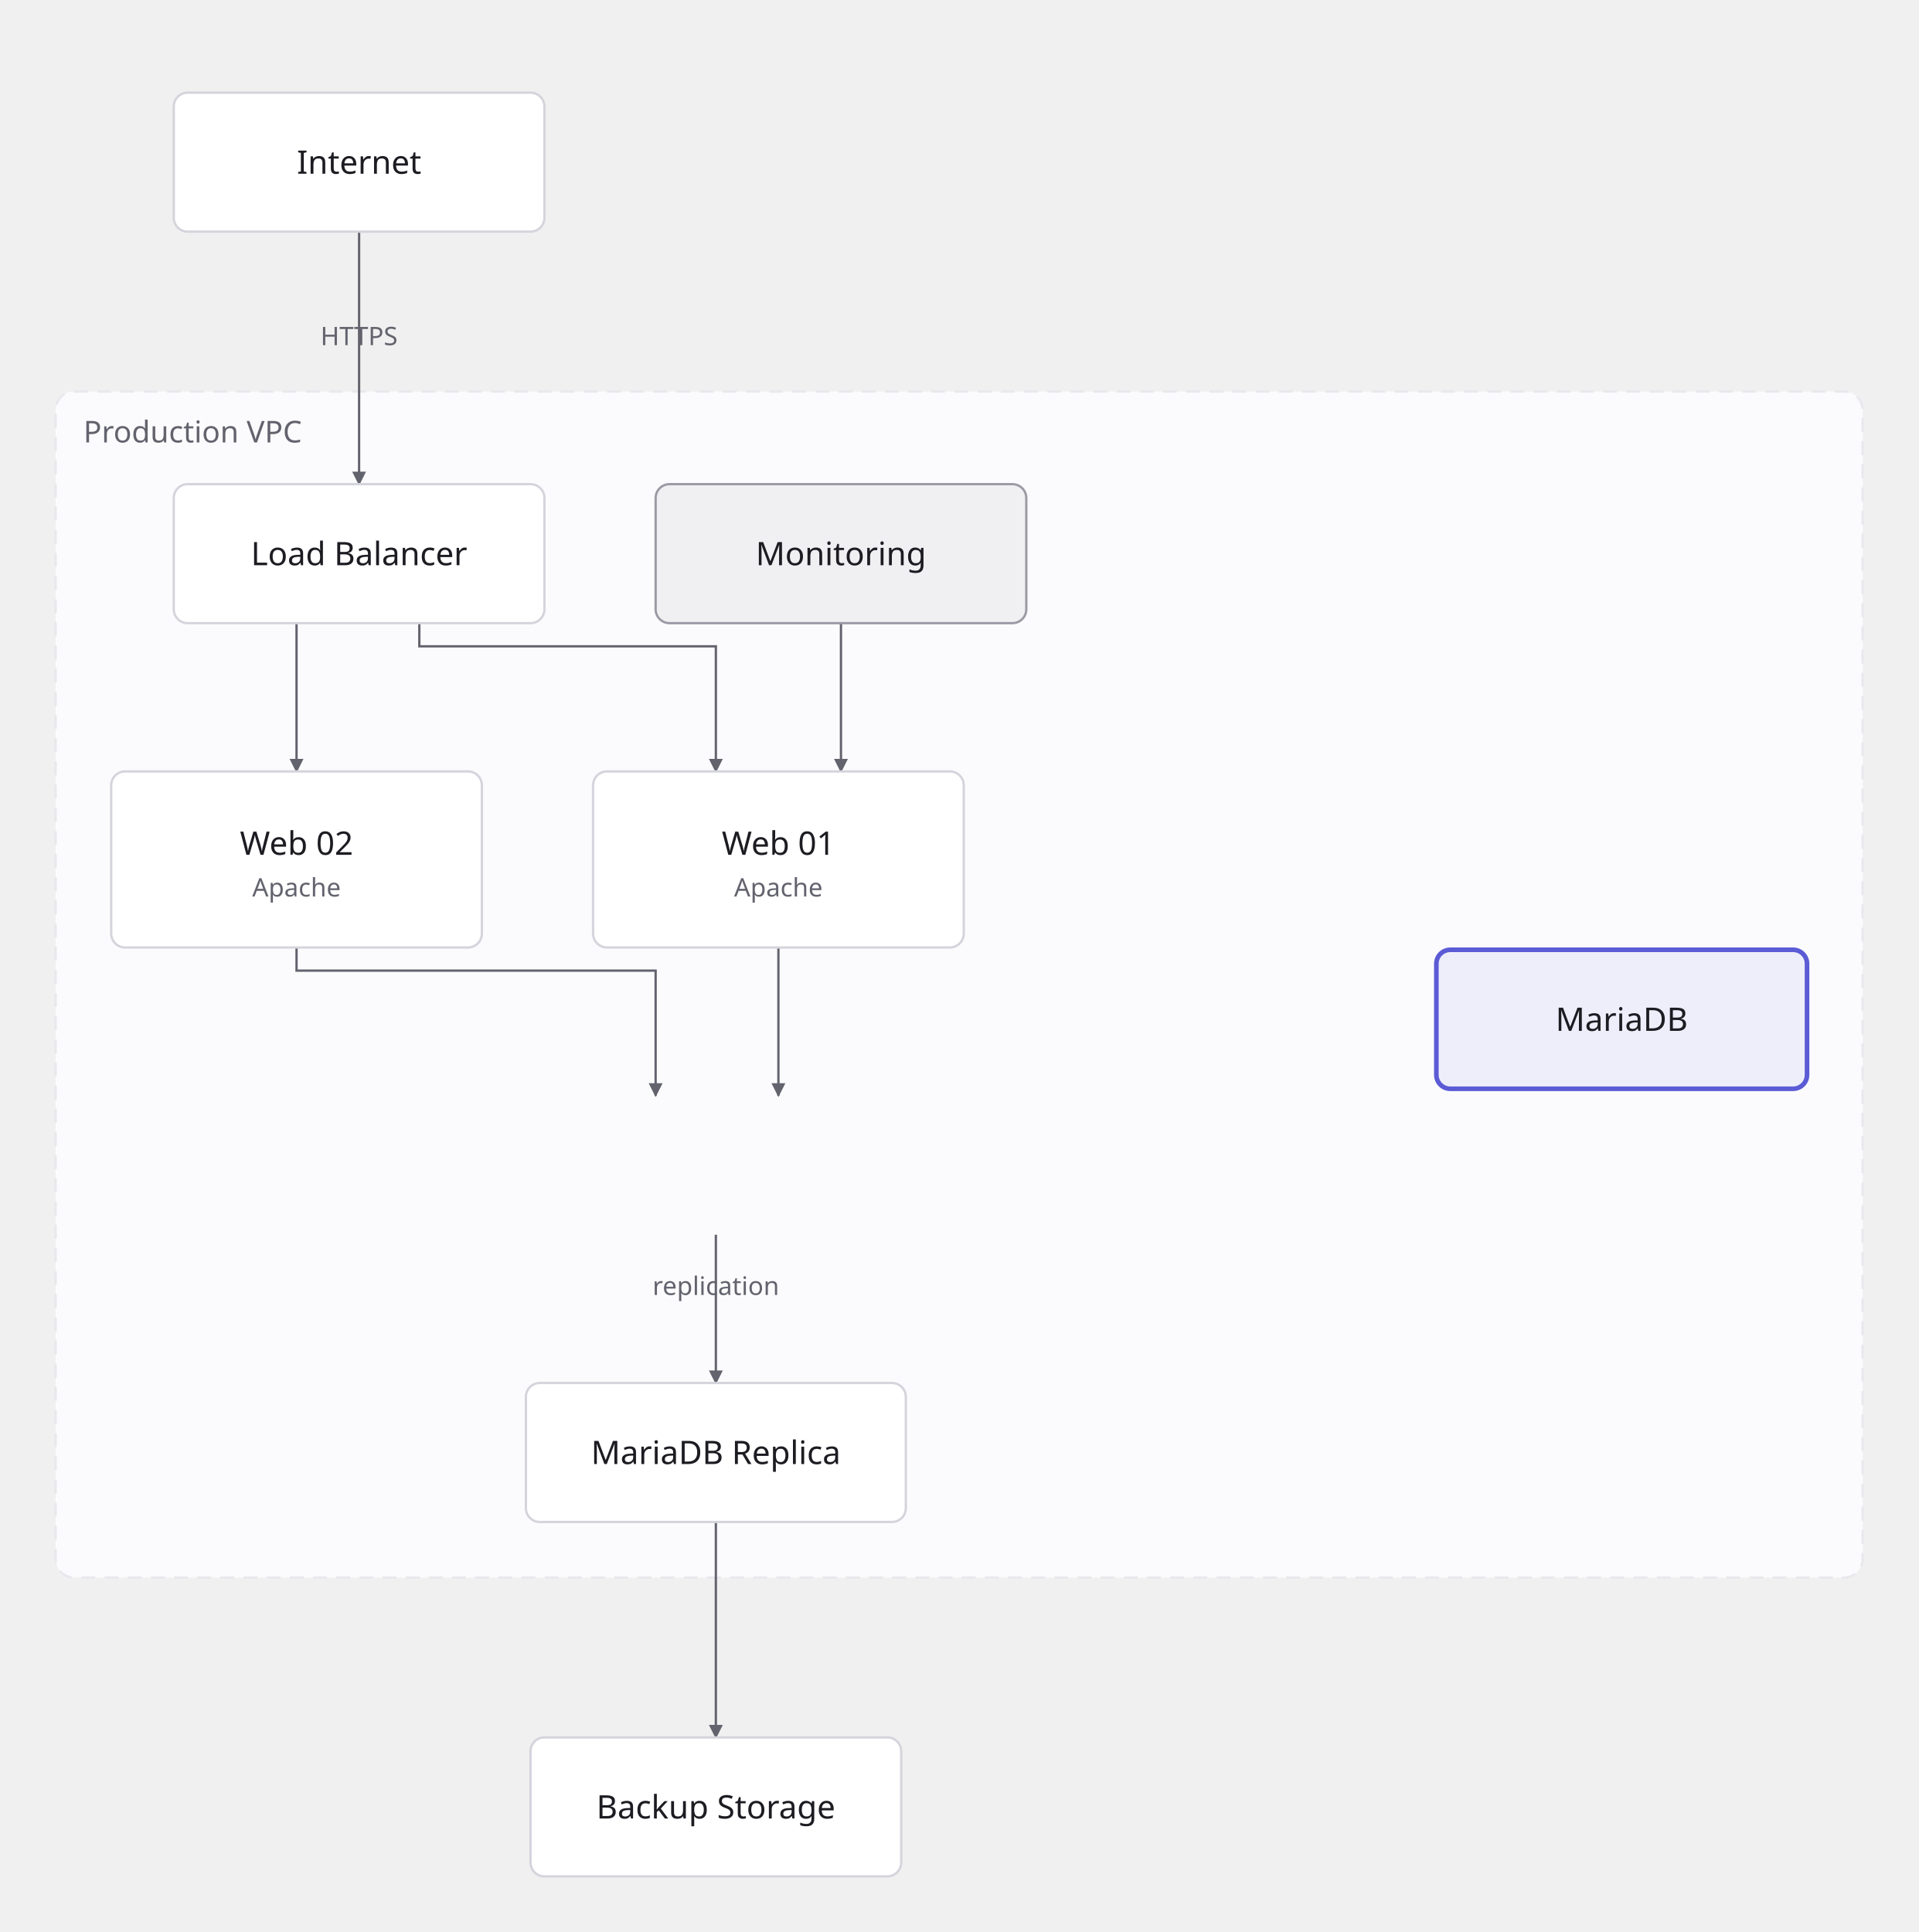
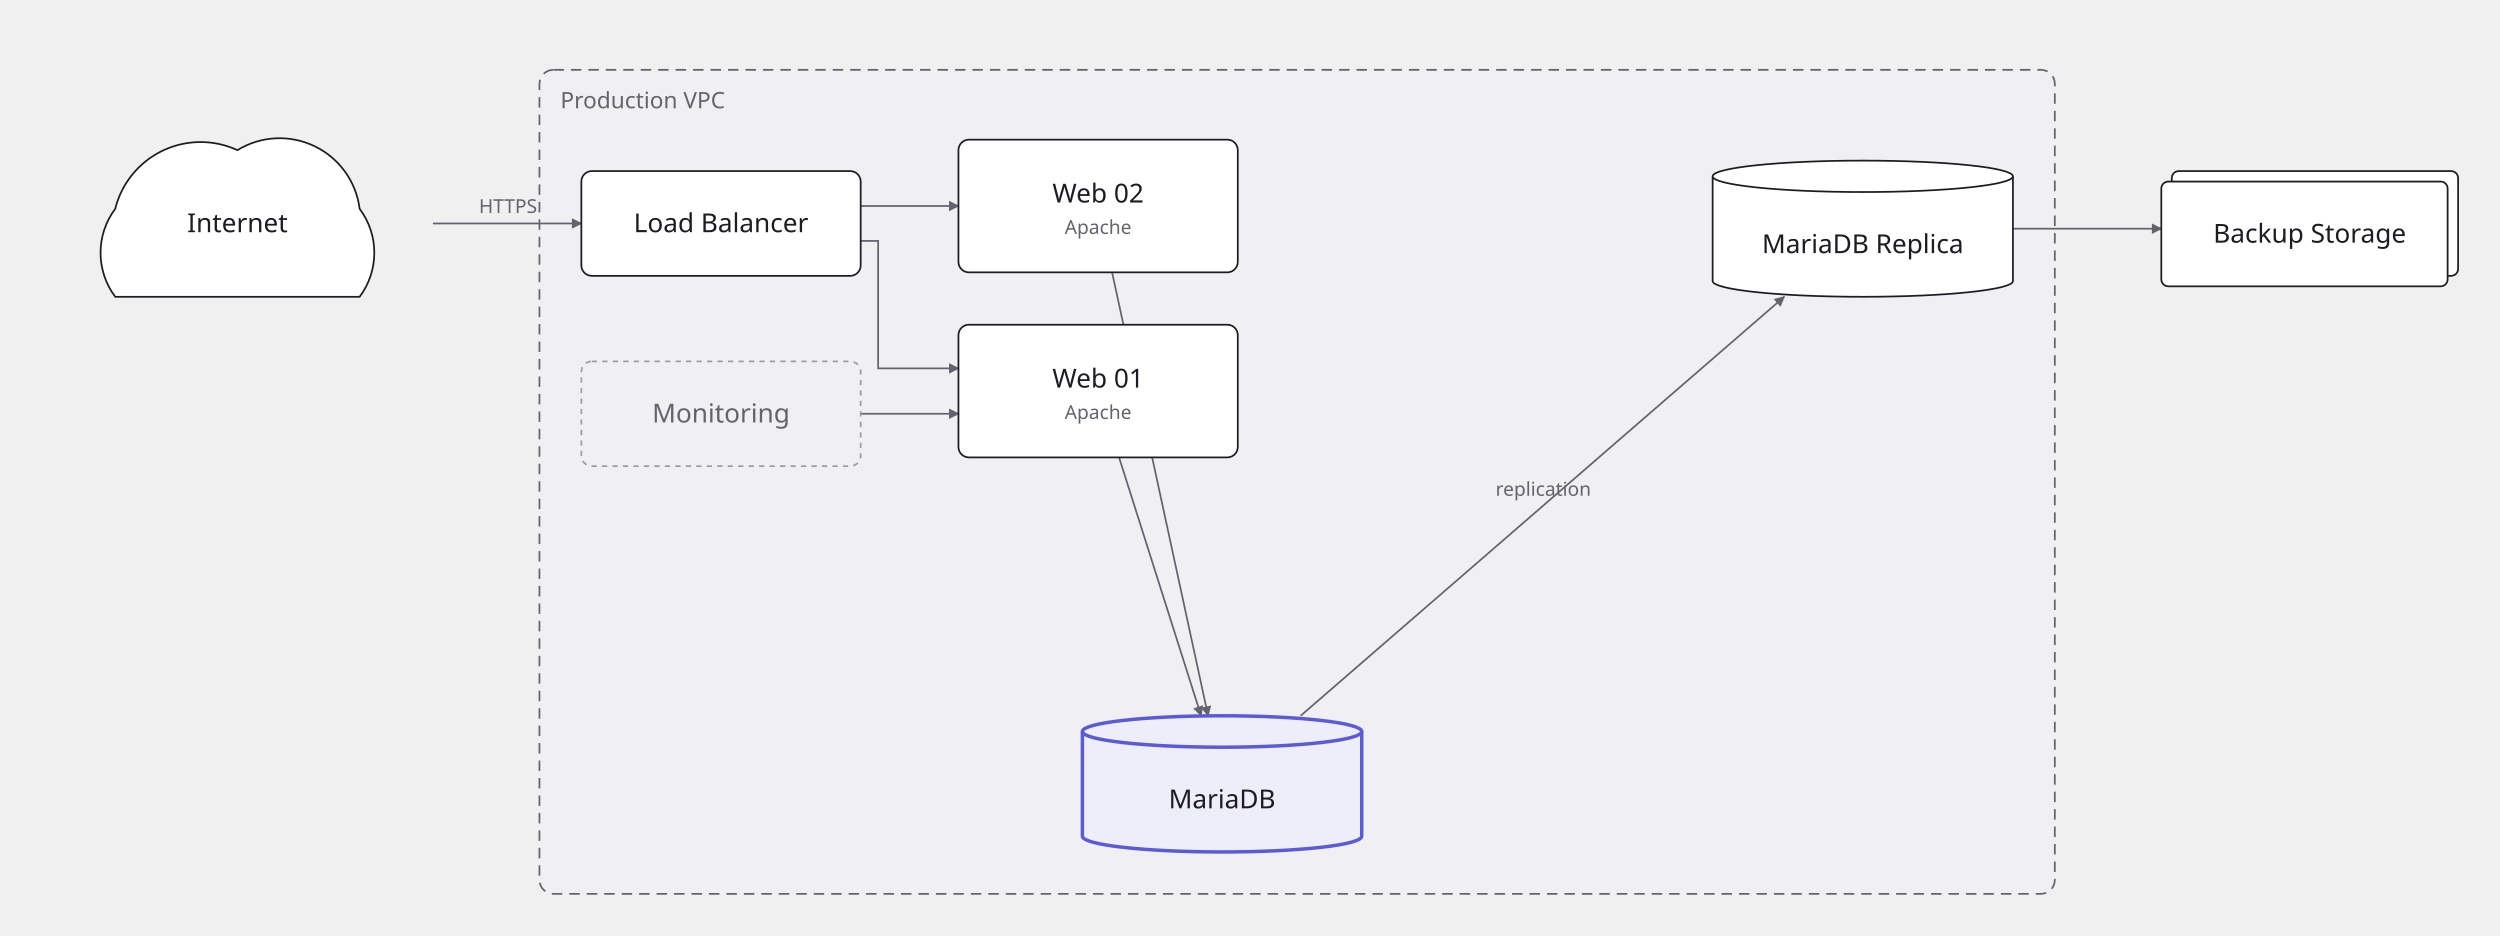
- <svg xmlns="http://www.w3.org/2000/svg" width="828" height="834" viewBox="0 0 828 834">
+ <svg xmlns="http://www.w3.org/2000/svg" width="1432" height="536" viewBox="0 0 1432 536">
  <defs>
    <marker id="arrow" viewBox="0 0 10 10" refX="9" refY="5" markerWidth="6" markerHeight="6" orient="auto">
      <path d="M 0 0 L 10 5 L 0 10 z" fill="#63636e" />
    </marker>
  </defs>
  <g data-group="vpc">
-     <rect x="24" y="169" width="780" height="512" rx="8" fill="#fbfbfd" stroke="#e8e8ed" stroke-dasharray="6 4" />
-     <text x="36" y="191" font-family="sans-serif" font-size="13" fill="#63636e">Production VPC</text>
+     <rect x="309" y="40" width="868" height="472" rx="8" fill="#f0f0f3" stroke="#63636e" stroke-dasharray="6 4" />
+     <text x="321" y="62" font-family="sans-serif" font-size="13" fill="#63636e">Production VPC</text>
  </g>
  <g data-edge="internet&gt;lb" data-pinned="false">
-     <path d="M 155 100 L 155 209" fill="none" stroke="#63636e" stroke-width="1" marker-end="url(#arrow)" />
-     <text x="155" y="149" text-anchor="middle" font-family="sans-serif" font-size="11" fill="#63636e">HTTPS</text>
+     <path d="M 248 128 L 333 128" fill="none" stroke="#63636e" stroke-width="1" marker-end="url(#arrow)" />
+     <text x="291" y="122" text-anchor="middle" font-family="sans-serif" font-size="11" fill="#63636e">HTTPS</text>
  </g>
  <g data-edge="lb&gt;web01" data-pinned="false">
-     <path d="M 181 269 L 181 279 L 309 279 L 309 333" fill="none" stroke="#63636e" stroke-width="1" marker-end="url(#arrow)" />
+     <path d="M 493 138 L 503 138 L 503 211 L 549 211" fill="none" stroke="#63636e" stroke-width="1" marker-end="url(#arrow)" />
  </g>
  <g data-edge="lb&gt;web02" data-pinned="false">
-     <path d="M 128 269 L 128 333" fill="none" stroke="#63636e" stroke-width="1" marker-end="url(#arrow)" />
+     <path d="M 493 118 L 549 118" fill="none" stroke="#63636e" stroke-width="1" marker-end="url(#arrow)" />
  </g>
  <g data-edge="web01&gt;db" data-pinned="false">
-     <path d="M 336 409 L 336 473" fill="none" stroke="#63636e" stroke-width="1" marker-end="url(#arrow)" />
+     <path d="M 641 262 L 688 410" fill="none" stroke="#63636e" stroke-width="1" marker-end="url(#arrow)" />
  </g>
  <g data-edge="web02&gt;db" data-pinned="false">
-     <path d="M 128 409 L 128 419 L 283 419 L 283 473" fill="none" stroke="#63636e" stroke-width="1" marker-end="url(#arrow)" />
+     <path d="M 637 156 L 692 410" fill="none" stroke="#63636e" stroke-width="1" marker-end="url(#arrow)" />
  </g>
  <g data-edge="db&gt;replica" data-pinned="false">
-     <path d="M 309 533 L 309 597" fill="none" stroke="#63636e" stroke-width="1" marker-end="url(#arrow)" />
-     <text x="309" y="559" text-anchor="middle" font-family="sans-serif" font-size="11" fill="#63636e">replication</text>
+     <path d="M 745 410 L 1022 170" fill="none" stroke="#63636e" stroke-width="1" marker-end="url(#arrow)" />
+     <text x="884" y="284" text-anchor="middle" font-family="sans-serif" font-size="11" fill="#63636e">replication</text>
  </g>
  <g data-edge="replica&gt;backup" data-pinned="false">
-     <path d="M 309 657 L 309 750" fill="none" stroke="#63636e" stroke-width="1" marker-end="url(#arrow)" />
+     <path d="M 1153 131 L 1238 131" fill="none" stroke="#63636e" stroke-width="1" marker-end="url(#arrow)" />
  </g>
  <g data-edge="monitor&gt;web01" data-pinned="false">
-     <path d="M 363 269 L 363 333" fill="none" stroke="#63636e" stroke-width="1" marker-end="url(#arrow)" />
+     <path d="M 493 237 L 549 237" fill="none" stroke="#63636e" stroke-width="1" marker-end="url(#arrow)" />
  </g>
-   <g data-node="lb" data-pinned="false">
-     <rect x="75" y="209" width="160" height="60" rx="6" fill="#ffffff" stroke="#d4d4dc" stroke-width="1" />
-     <text x="155" y="244" text-anchor="middle" font-family="sans-serif" font-size="14" fill="#1c1c22">Load Balancer</text>
+   <g data-node="lb" data-pinned="false" data-shape="rect">
+     <rect x="333" y="98" width="160" height="60" rx="6" fill="#ffffff" stroke="#1c1c22" stroke-width="1" />
+     <text x="413" y="133" text-anchor="middle" font-family="sans-serif" font-size="15" fill="#1c1c22">Load Balancer</text>
  </g>
-   <g data-node="web01" data-pinned="false">
-     <rect x="256" y="333" width="160" height="76" rx="6" fill="#ffffff" stroke="#d4d4dc" stroke-width="1" />
-     <text x="336" y="369" text-anchor="middle" font-family="sans-serif" font-size="14" fill="#1c1c22">Web 01</text>
-     <text x="336" y="387" text-anchor="middle" font-family="sans-serif" font-size="11" fill="#63636e">Apache</text>
+   <g data-node="web01" data-pinned="false" data-shape="rect">
+     <rect x="549" y="186" width="160" height="76" rx="6" fill="#ffffff" stroke="#1c1c22" stroke-width="1" />
+     <text x="629" y="222" text-anchor="middle" font-family="sans-serif" font-size="15" fill="#1c1c22">Web 01</text>
+     <text x="629" y="240" text-anchor="middle" font-family="sans-serif" font-size="11" fill="#63636e">Apache</text>
  </g>
-   <g data-node="web02" data-pinned="false">
-     <rect x="48" y="333" width="160" height="76" rx="6" fill="#ffffff" stroke="#d4d4dc" stroke-width="1" />
-     <text x="128" y="369" text-anchor="middle" font-family="sans-serif" font-size="14" fill="#1c1c22">Web 02</text>
-     <text x="128" y="387" text-anchor="middle" font-family="sans-serif" font-size="11" fill="#63636e">Apache</text>
+   <g data-node="web02" data-pinned="false" data-shape="rect">
+     <rect x="549" y="80" width="160" height="76" rx="6" fill="#ffffff" stroke="#1c1c22" stroke-width="1" />
+     <text x="629" y="116" text-anchor="middle" font-family="sans-serif" font-size="15" fill="#1c1c22">Web 02</text>
+     <text x="629" y="134" text-anchor="middle" font-family="sans-serif" font-size="11" fill="#63636e">Apache</text>
  </g>
-   <g data-node="monitor" data-pinned="false" data-appearance="muted">
-     <rect x="283" y="209" width="160" height="60" rx="6" fill="#f0f0f3" stroke="#9b9ba5" stroke-width="1" />
-     <text x="363" y="244" text-anchor="middle" font-family="sans-serif" font-size="14" fill="#1c1c22">Monitoring</text>
+   <g data-node="monitor" data-pinned="false" data-appearance="muted" data-shape="rect">
+     <rect x="333" y="207" width="160" height="60" rx="6" fill="#f0f0f3" stroke="#9b9ba5" stroke-width="1" stroke-dasharray="3 3" />
+     <text x="413" y="242" text-anchor="middle" font-family="sans-serif" font-size="15" fill="#63636e">Monitoring</text>
  </g>
-   <g data-node="db" data-pinned="true" data-appearance="primary">
-     <rect x="620" y="410" width="160" height="60" rx="6" fill="#eeeefb" stroke="#5b5bd6" stroke-width="2" />
-     <text x="700" y="445" text-anchor="middle" font-family="sans-serif" font-size="14" fill="#1c1c22">MariaDB</text>
+   <g data-node="db" data-pinned="true" data-appearance="primary" data-shape="cylinder">
+     <path d="M 620 419 L 620 479 A 80 9 0 0 0 780 479 L 780 419" fill="#eeeefb" stroke="#5b5bd6" stroke-width="2" />
+     <ellipse cx="700" cy="419" rx="80" ry="9" fill="#eeeefb" stroke="#5b5bd6" stroke-width="2" />
+     <text x="700" y="463" text-anchor="middle" font-family="sans-serif" font-size="15" fill="#1c1c22">MariaDB</text>
  </g>
-   <g data-node="replica" data-pinned="false">
-     <rect x="227" y="597" width="164" height="60" rx="6" fill="#ffffff" stroke="#d4d4dc" stroke-width="1" />
-     <text x="309" y="632" text-anchor="middle" font-family="sans-serif" font-size="14" fill="#1c1c22">MariaDB Replica</text>
+   <g data-node="replica" data-pinned="false" data-shape="cylinder">
+     <path d="M 981 101 L 981 161 A 86 9 0 0 0 1153 161 L 1153 101" fill="#ffffff" stroke="#1c1c22" stroke-width="1" />
+     <ellipse cx="1067" cy="101" rx="86" ry="9" fill="#ffffff" stroke="#1c1c22" stroke-width="1" />
+     <text x="1067" y="145" text-anchor="middle" font-family="sans-serif" font-size="15" fill="#1c1c22">MariaDB Replica</text>
  </g>
-   <g data-node="internet" data-pinned="false">
-     <rect x="75" y="40" width="160" height="60" rx="6" fill="#ffffff" stroke="#d4d4dc" stroke-width="1" />
-     <text x="155" y="75" text-anchor="middle" font-family="sans-serif" font-size="14" fill="#1c1c22">Internet</text>
+   <g data-node="internet" data-pinned="false" data-shape="cloud">
+     <path d="M 66 170 A 42 42 0 0 1 66 119.6 A 50.4 50.4 0 0 1 136 86 A 46.2 46.2 0 0 1 206 119.6 A 42 42 0 0 1 206 170 Z" fill="#ffffff" stroke="#1c1c22" stroke-width="1" />
+     <text x="136" y="133" text-anchor="middle" font-family="sans-serif" font-size="15" fill="#1c1c22">Internet</text>
  </g>
-   <g data-node="backup" data-pinned="false">
-     <rect x="229" y="750" width="160" height="60" rx="6" fill="#ffffff" stroke="#d4d4dc" stroke-width="1" />
-     <text x="309" y="785" text-anchor="middle" font-family="sans-serif" font-size="14" fill="#1c1c22">Backup Storage</text>
+   <g data-node="backup" data-pinned="false" data-shape="stacked">
+     <rect x="1244" y="98" width="164" height="60" rx="4" fill="#ffffff" stroke="#1c1c22" stroke-width="1" />
+     <rect x="1238" y="104" width="164" height="60" rx="4" fill="#ffffff" stroke="#1c1c22" stroke-width="1" />
+     <text x="1323" y="139" text-anchor="middle" font-family="sans-serif" font-size="15" fill="#1c1c22">Backup Storage</text>
  </g>
</svg>
